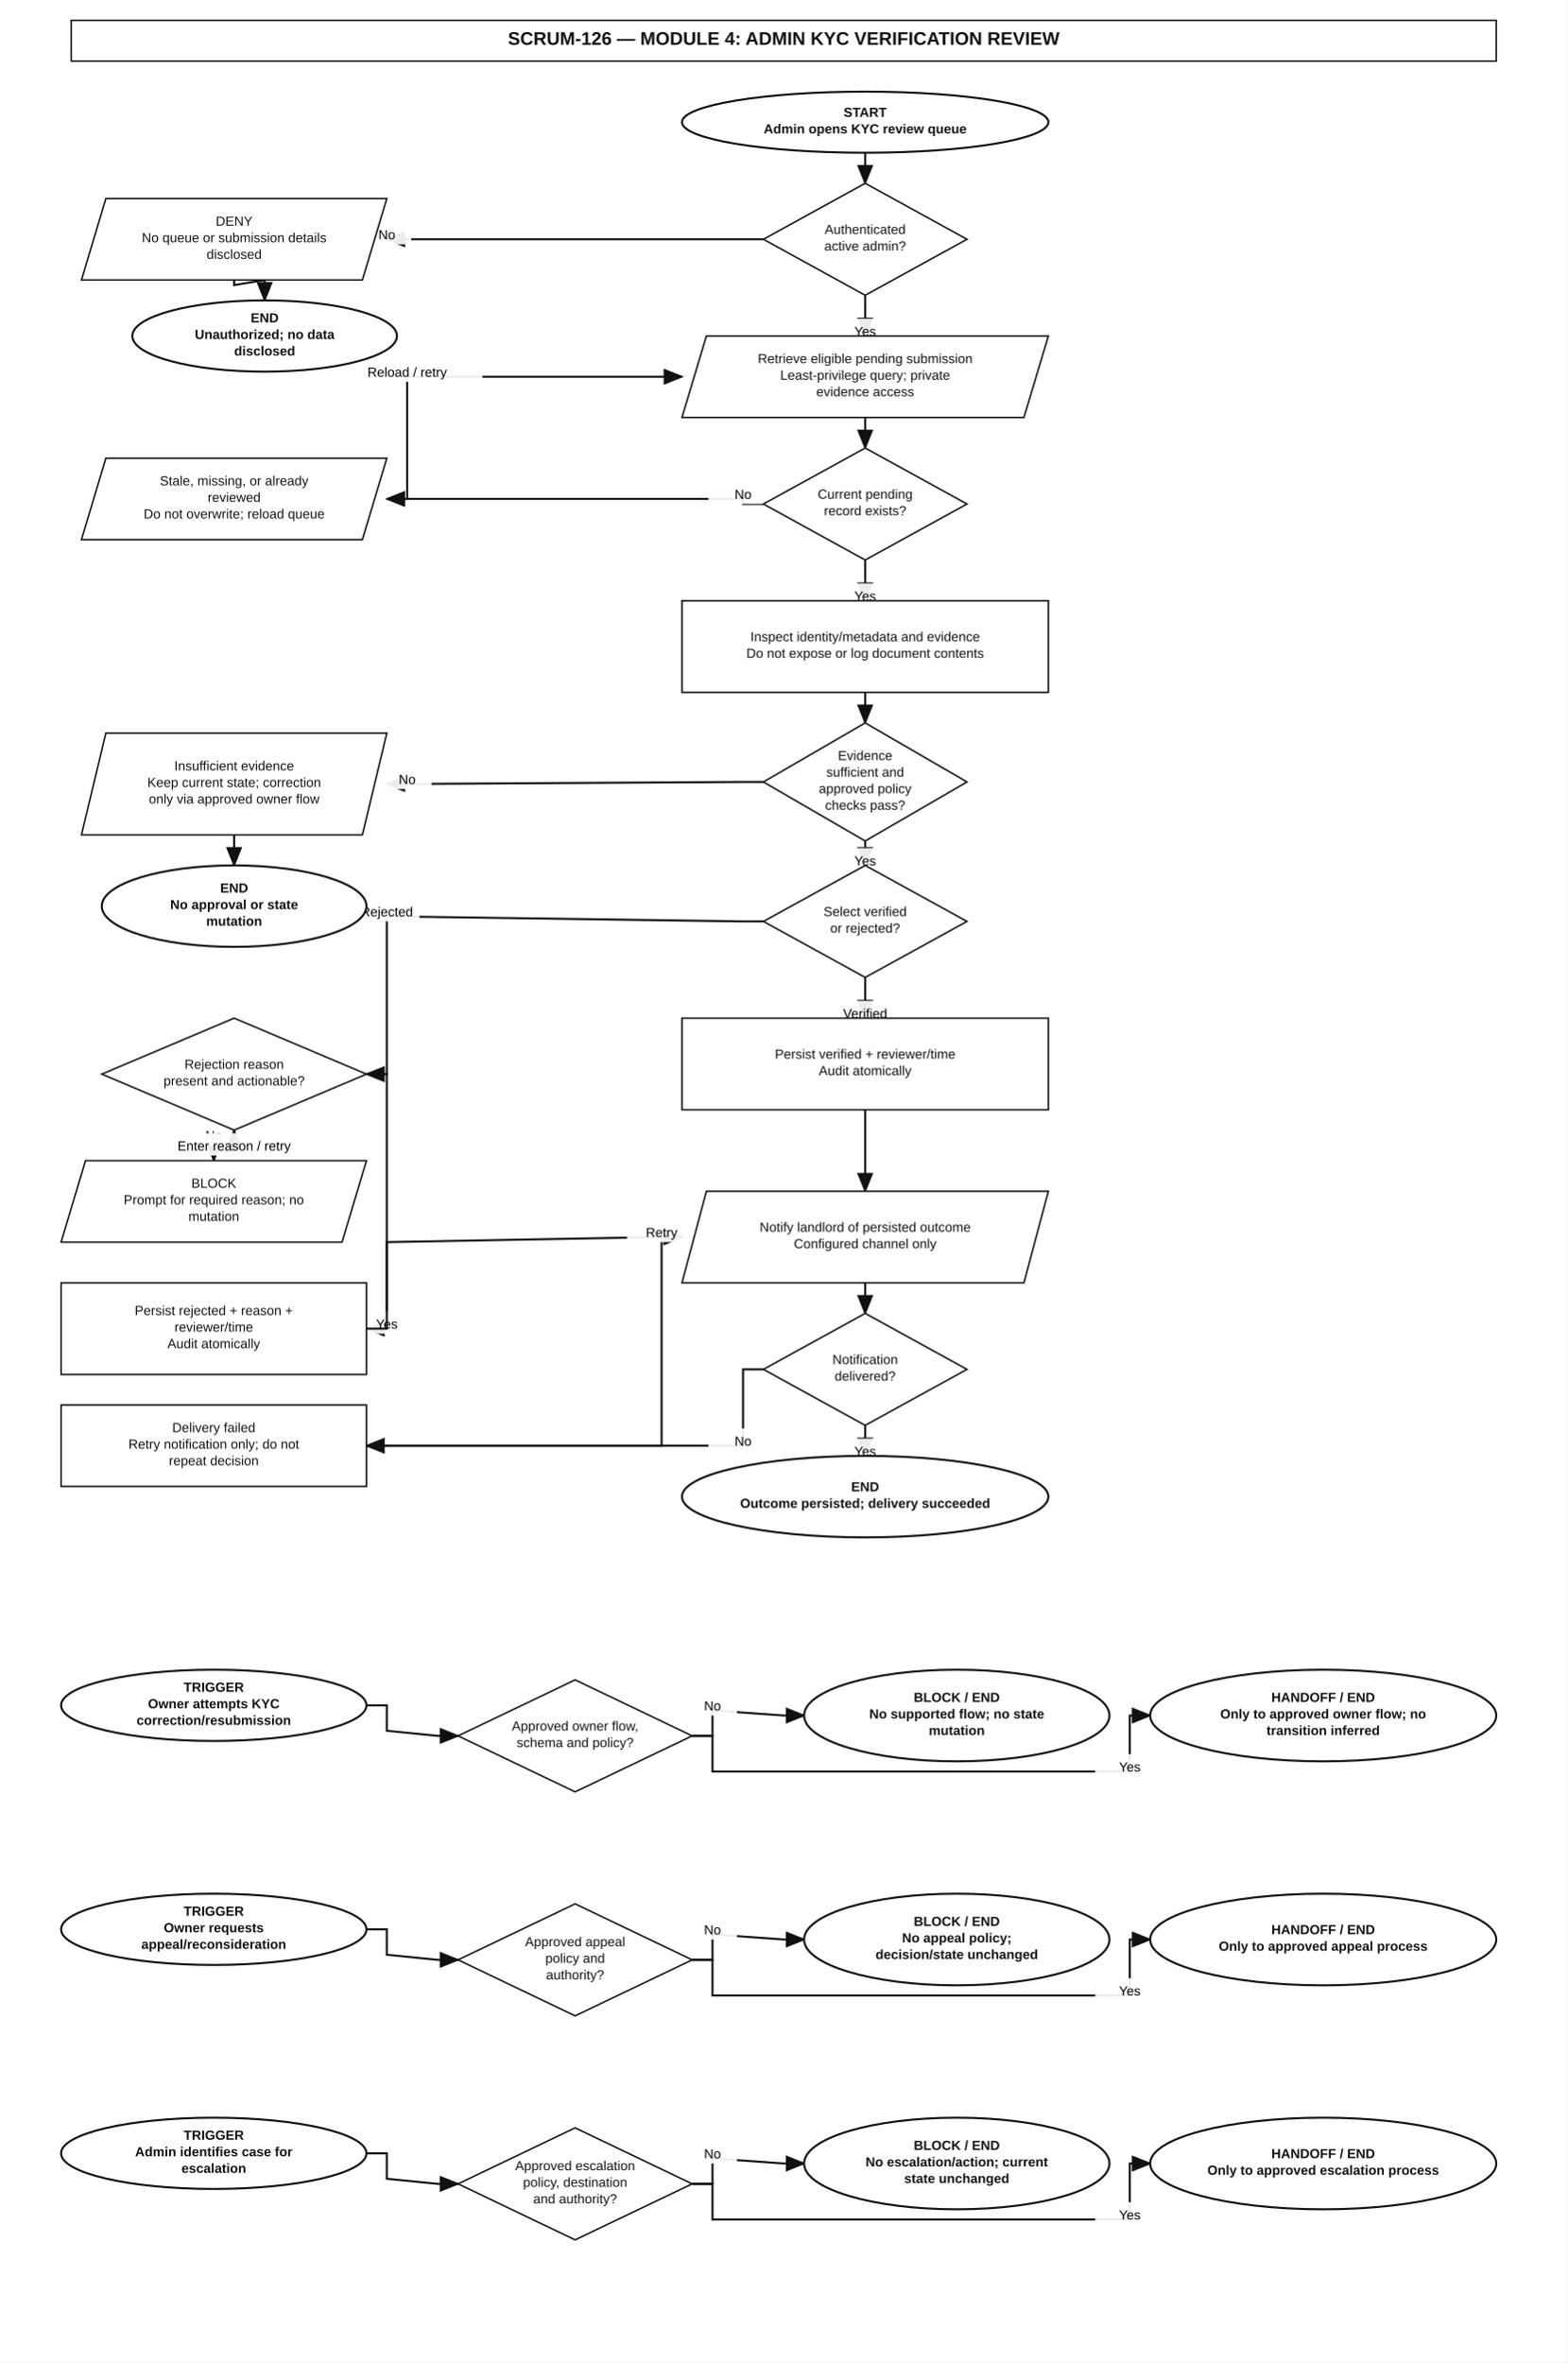
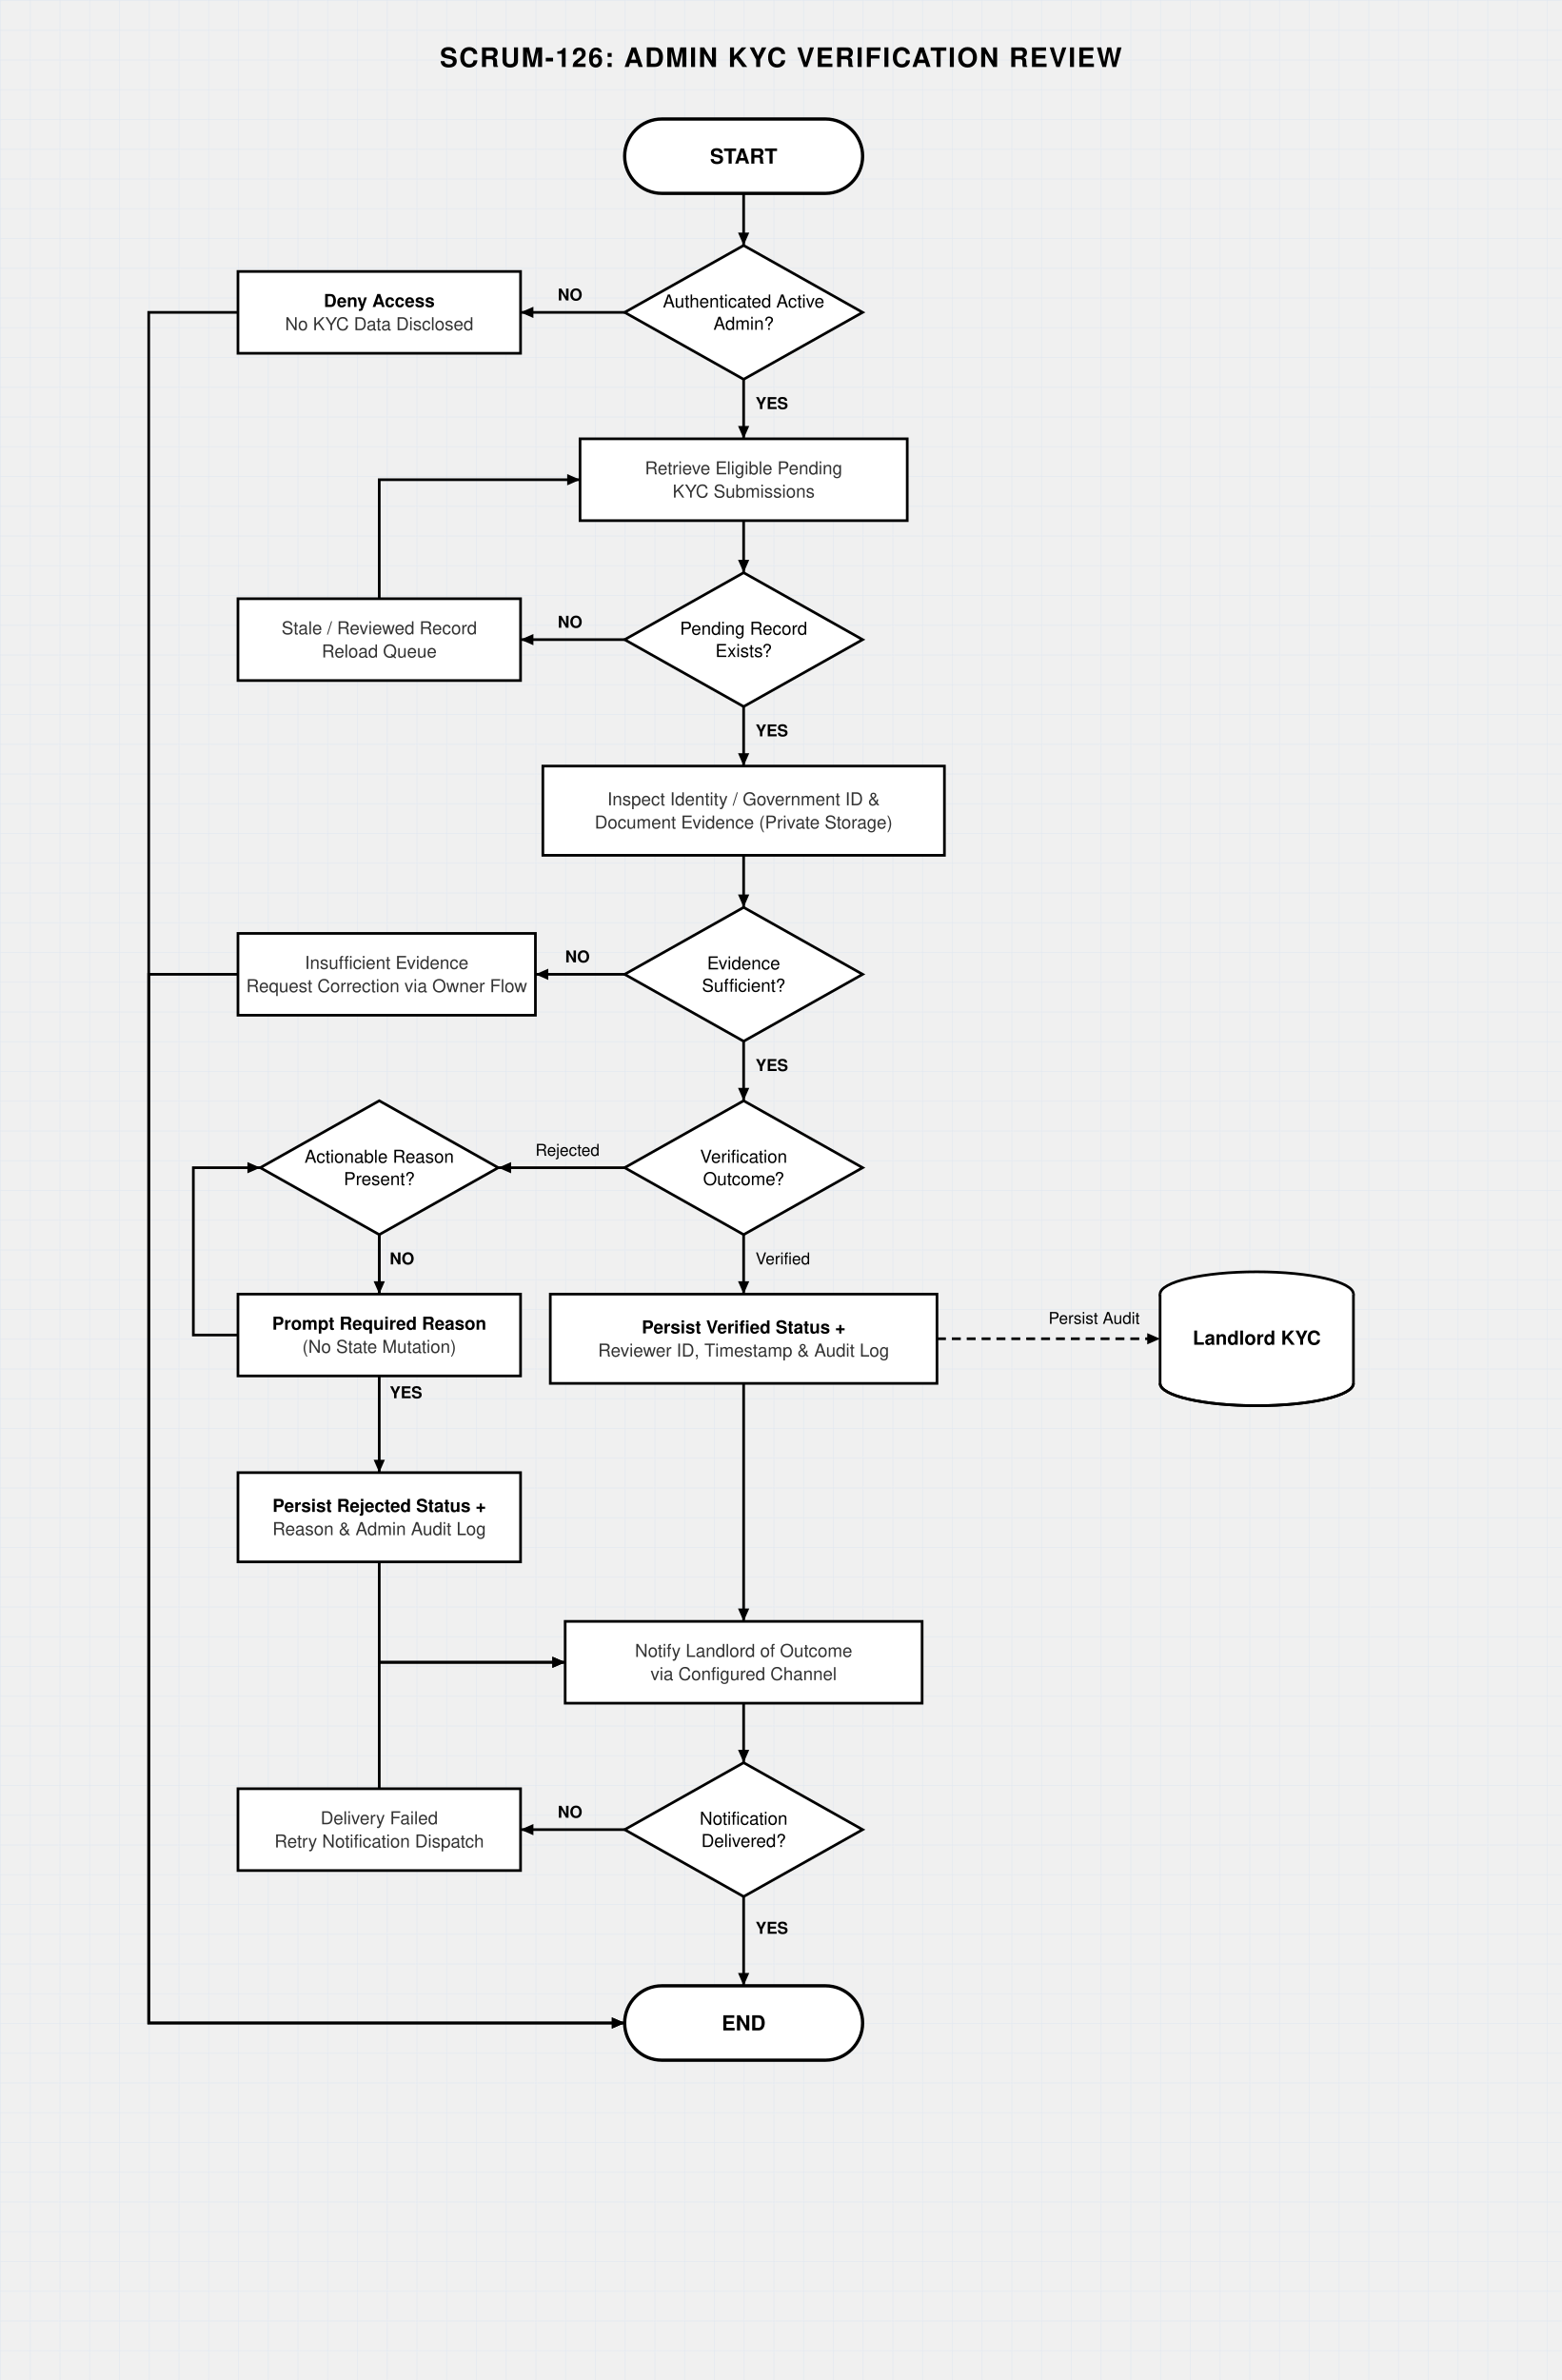
- <svg xmlns="http://www.w3.org/2000/svg" width="1540" height="2320" viewBox="0 0 1540 2320">
+ <svg xmlns="http://www.w3.org/2000/svg" viewBox="0 0 1050 1600" width="1050" height="1600" style="background:#ffffff; font-family:Helvetica, Arial, sans-serif;">
  <defs>
-     <marker id="arrow" markerWidth="10" markerHeight="8" refX="9" refY="4" orient="auto" markerUnits="strokeWidth">
-       <path d="M0,0 L10,4 L0,8 Z" fill="#111" />
+     <marker id="arrow" viewBox="0 0 10 10" refX="8" refY="5" markerWidth="6" markerHeight="6" orient="auto-start-reverse">
+       <path d="M 0 1.5 L 8 5 L 0 8.5 z" fill="#000000" />
    </marker>
+     <marker id="arrow-start" viewBox="0 0 10 10" refX="2" refY="5" markerWidth="6" markerHeight="6" orient="auto">
+       <path d="M 8 1.5 L 0 5 L 8 8.5 z" fill="#000000" />
+     </marker>
+     <pattern id="grid" width="20" height="20" patternUnits="userSpaceOnUse">
+       <path d="M 20 0 L 0 0 0 20" fill="none" stroke="#E2E8F0" stroke-width="0.8" />
+     </pattern>
  </defs>
-   <rect width="100%" height="100%" fill="white" />
-   <text x="770.0" y="48" text-anchor="middle" font-family="Arial,sans-serif" font-weight="bold" font-size="20">SCRUM-126 — MODULE 4: ADMIN KYC VERIFICATION REVIEW</text>
-   <polyline points="850,150 850,180" fill="none" stroke="#111" stroke-width="2" marker-end="url(#arrow)" />
-   <polyline points="750,235 380,235" fill="none" stroke="#111" stroke-width="2" marker-end="url(#arrow)" />
-   <rect x="346" y="218" width="58" height="22" fill="white" opacity="0.92" />
-   <text x="380" y="235" font-family="Arial,sans-serif" font-size="13" text-anchor="middle">No</text>
-   <polyline points="850,290 850,330" fill="none" stroke="#111" stroke-width="2" marker-end="url(#arrow)" />
-   <rect x="816" y="313" width="58" height="22" fill="white" opacity="0.92" />
-   <text x="850" y="330" font-family="Arial,sans-serif" font-size="13" text-anchor="middle">Yes</text>
-   <polyline points="230,275 230,280 260,275 260,295" fill="none" stroke="#111" stroke-width="2" marker-end="url(#arrow)" />
-   <polyline points="850,410 850,440" fill="none" stroke="#111" stroke-width="2" marker-end="url(#arrow)" />
-   <polyline points="750,495 730,495 730,490 380,490" fill="none" stroke="#111" stroke-width="2" marker-end="url(#arrow)" />
-   <rect x="696" y="473" width="58" height="22" fill="white" opacity="0.92" />
-   <text x="730" y="490" font-family="Arial,sans-serif" font-size="13" text-anchor="middle">No</text>
-   <polyline points="850,550 850,590" fill="none" stroke="#111" stroke-width="2" marker-end="url(#arrow)" />
-   <rect x="816" y="573" width="58" height="22" fill="white" opacity="0.92" />
-   <text x="850" y="590" font-family="Arial,sans-serif" font-size="13" text-anchor="middle">Yes</text>
-   <polyline points="380,490 400,490 400,370 670,370" fill="none" stroke="#111" stroke-width="2" marker-end="url(#arrow)" />
-   <rect x="366" y="353" width="108" height="22" fill="white" opacity="0.92" />
-   <text x="400" y="370" font-family="Arial,sans-serif" font-size="13" text-anchor="middle">Reload / retry</text>
-   <polyline points="850,680 850,710" fill="none" stroke="#111" stroke-width="2" marker-end="url(#arrow)" />
-   <polyline points="750,768 730,768 400,770 380,770" fill="none" stroke="#111" stroke-width="2" marker-end="url(#arrow)" />
-   <rect x="366" y="753" width="58" height="22" fill="white" opacity="0.92" />
-   <text x="400" y="770" font-family="Arial,sans-serif" font-size="13" text-anchor="middle">No</text>
-   <polyline points="850,826 850,850" fill="none" stroke="#111" stroke-width="2" marker-end="url(#arrow)" />
-   <rect x="816" y="833" width="58" height="22" fill="white" opacity="0.92" />
-   <text x="850" y="850" font-family="Arial,sans-serif" font-size="13" text-anchor="middle">Yes</text>
-   <polyline points="230,820 230,850" fill="none" stroke="#111" stroke-width="2" marker-end="url(#arrow)" />
-   <polyline points="850,960 850,1000" fill="none" stroke="#111" stroke-width="2" marker-end="url(#arrow)" />
-   <rect x="816" y="983" width="66" height="22" fill="white" opacity="0.92" />
-   <text x="850" y="1000" font-family="Arial,sans-serif" font-size="13" text-anchor="middle">Verified</text>
-   <polyline points="750,905 730,905 380,900 380,1055 360,1055" fill="none" stroke="#111" stroke-width="2" marker-end="url(#arrow)" />
-   <rect x="346" y="883" width="66" height="22" fill="white" opacity="0.92" />
-   <text x="380" y="900" font-family="Arial,sans-serif" font-size="13" text-anchor="middle">Rejected</text>
-   <polyline points="230,1110 230,1120 210,1120 210,1140" fill="none" stroke="#111" stroke-width="2" marker-end="url(#arrow)" />
-   <rect x="176" y="1103" width="58" height="22" fill="white" opacity="0.92" />
-   <text x="210" y="1120" font-family="Arial,sans-serif" font-size="13" text-anchor="middle">No</text>
-   <polyline points="210,1140 210,1130 230,1130 230,1110" fill="none" stroke="#111" stroke-width="2" marker-end="url(#arrow)" />
-   <rect x="196" y="1113" width="150" height="22" fill="white" opacity="0.92" />
-   <text x="230" y="1130" font-family="Arial,sans-serif" font-size="13" text-anchor="middle">Enter reason / retry</text>
-   <polyline points="360,1055 380,1055 380,1305 360,1305" fill="none" stroke="#111" stroke-width="2" marker-end="url(#arrow)" />
-   <rect x="346" y="1288" width="58" height="22" fill="white" opacity="0.92" />
-   <text x="380" y="1305" font-family="Arial,sans-serif" font-size="13" text-anchor="middle">Yes</text>
-   <polyline points="850,1090 850,1170" fill="none" stroke="#111" stroke-width="2" marker-end="url(#arrow)" />
-   <polyline points="360,1305 380,1305 380,1220 650,1215 670,1215" fill="none" stroke="#111" stroke-width="2" marker-end="url(#arrow)" />
-   <polyline points="850,1260 850,1290" fill="none" stroke="#111" stroke-width="2" marker-end="url(#arrow)" />
-   <polyline points="850,1400 850,1430" fill="none" stroke="#111" stroke-width="2" marker-end="url(#arrow)" />
-   <rect x="816" y="1413" width="58" height="22" fill="white" opacity="0.92" />
-   <text x="850" y="1430" font-family="Arial,sans-serif" font-size="13" text-anchor="middle">Yes</text>
-   <polyline points="750,1345 730,1345 730,1420 360,1420" fill="none" stroke="#111" stroke-width="2" marker-end="url(#arrow)" />
-   <rect x="696" y="1403" width="58" height="22" fill="white" opacity="0.92" />
-   <text x="730" y="1420" font-family="Arial,sans-serif" font-size="13" text-anchor="middle">No</text>
-   <polyline points="360,1420 650,1420 650,1215 670,1215" fill="none" stroke="#111" stroke-width="2" marker-end="url(#arrow)" />
-   <rect x="616" y="1198" width="58" height="22" fill="white" opacity="0.92" />
-   <text x="650" y="1215" font-family="Arial,sans-serif" font-size="13" text-anchor="middle">Retry</text>
-   <polyline points="360,1675 380,1675 380,1700 430,1705 450,1705" fill="none" stroke="#111" stroke-width="2" marker-end="url(#arrow)" />
-   <polyline points="680,1705 700,1705 700,1680 770,1685 790,1685" fill="none" stroke="#111" stroke-width="2" marker-end="url(#arrow)" />
-   <rect x="666" y="1663" width="58" height="22" fill="white" opacity="0.92" />
-   <text x="700" y="1680" font-family="Arial,sans-serif" font-size="13" text-anchor="middle">No</text>
-   <polyline points="680,1705 700,1705 700,1740 1110,1740 1110,1685 1130,1685" fill="none" stroke="#111" stroke-width="2" marker-end="url(#arrow)" />
-   <rect x="1076" y="1723" width="58" height="22" fill="white" opacity="0.92" />
-   <text x="1110" y="1740" font-family="Arial,sans-serif" font-size="13" text-anchor="middle">Yes</text>
-   <polyline points="360,1895 380,1895 380,1920 430,1925 450,1925" fill="none" stroke="#111" stroke-width="2" marker-end="url(#arrow)" />
-   <polyline points="680,1925 700,1925 700,1900 770,1905 790,1905" fill="none" stroke="#111" stroke-width="2" marker-end="url(#arrow)" />
-   <rect x="666" y="1883" width="58" height="22" fill="white" opacity="0.92" />
-   <text x="700" y="1900" font-family="Arial,sans-serif" font-size="13" text-anchor="middle">No</text>
-   <polyline points="680,1925 700,1925 700,1960 1110,1960 1110,1905 1130,1905" fill="none" stroke="#111" stroke-width="2" marker-end="url(#arrow)" />
-   <rect x="1076" y="1943" width="58" height="22" fill="white" opacity="0.92" />
-   <text x="1110" y="1960" font-family="Arial,sans-serif" font-size="13" text-anchor="middle">Yes</text>
-   <polyline points="360,2115 380,2115 380,2140 430,2145 450,2145" fill="none" stroke="#111" stroke-width="2" marker-end="url(#arrow)" />
-   <polyline points="680,2145 700,2145 700,2120 770,2125 790,2125" fill="none" stroke="#111" stroke-width="2" marker-end="url(#arrow)" />
-   <rect x="666" y="2103" width="58" height="22" fill="white" opacity="0.92" />
-   <text x="700" y="2120" font-family="Arial,sans-serif" font-size="13" text-anchor="middle">No</text>
-   <polyline points="680,2145 700,2145 700,2180 1110,2180 1110,2125 1130,2125" fill="none" stroke="#111" stroke-width="2" marker-end="url(#arrow)" />
-   <rect x="1076" y="2163" width="58" height="22" fill="white" opacity="0.92" />
-   <text x="1110" y="2180" font-family="Arial,sans-serif" font-size="13" text-anchor="middle">Yes</text>
-   <rect x="70.0" y="20.0" width="1400.0" height="40.0" rx="0" fill="white" stroke="#111" stroke-width="1.5" />
-   <text x="770" y="44.05" text-anchor="middle" font-family="Arial,sans-serif" font-size="18" font-weight="bold" fill="#111">SCRUM-126 — MODULE 4: ADMIN KYC VERIFICATION REVIEW</text>
-   <ellipse cx="850.0" cy="120.0" rx="180.0" ry="30.0" fill="white" stroke="#111" stroke-width="2.0" />
-   <text x="850" y="114.8" text-anchor="middle" font-family="Arial,sans-serif" font-size="13" font-weight="bold" fill="#111">START</text>
-   <text x="850" y="131.05" text-anchor="middle" font-family="Arial,sans-serif" font-size="13" font-weight="bold" fill="#111">Admin opens KYC review queue</text>
-   <polygon points="850.0,180.0 950.0,235.0 850.0,290.0 750.0,235.0" fill="white" stroke="#111" stroke-width="1.5" />
-   <text x="850" y="229.8" text-anchor="middle" font-family="Arial,sans-serif" font-size="13" font-weight="normal" fill="#111">Authenticated</text>
-   <text x="850" y="246.05" text-anchor="middle" font-family="Arial,sans-serif" font-size="13" font-weight="normal" fill="#111">active admin?</text>
-   <polygon points="104.0,195.0 380.0,195.0 356.0,275.0 80.0,275.0" fill="white" stroke="#111" stroke-width="1.5" />
-   <text x="230" y="221.675" text-anchor="middle" font-family="Arial,sans-serif" font-size="13" font-weight="normal" fill="#111">DENY</text>
-   <text x="230" y="237.925" text-anchor="middle" font-family="Arial,sans-serif" font-size="13" font-weight="normal" fill="#111">No queue or submission details</text>
-   <text x="230" y="254.175" text-anchor="middle" font-family="Arial,sans-serif" font-size="13" font-weight="normal" fill="#111">disclosed</text>
-   <ellipse cx="260.0" cy="330.0" rx="130.0" ry="35.0" fill="white" stroke="#111" stroke-width="2.0" />
-   <text x="260" y="316.675" text-anchor="middle" font-family="Arial,sans-serif" font-size="13" font-weight="bold" fill="#111">END</text>
-   <text x="260" y="332.925" text-anchor="middle" font-family="Arial,sans-serif" font-size="13" font-weight="bold" fill="#111">Unauthorized; no data</text>
-   <text x="260" y="349.175" text-anchor="middle" font-family="Arial,sans-serif" font-size="13" font-weight="bold" fill="#111">disclosed</text>
-   <polygon points="694.0,330.0 1030.0,330.0 1006.0,410.0 670.0,410.0" fill="white" stroke="#111" stroke-width="1.5" />
-   <text x="850" y="356.675" text-anchor="middle" font-family="Arial,sans-serif" font-size="13" font-weight="normal" fill="#111">Retrieve eligible pending submission</text>
-   <text x="850" y="372.925" text-anchor="middle" font-family="Arial,sans-serif" font-size="13" font-weight="normal" fill="#111">Least-privilege query; private</text>
-   <text x="850" y="389.175" text-anchor="middle" font-family="Arial,sans-serif" font-size="13" font-weight="normal" fill="#111">evidence access</text>
-   <polygon points="850.0,440.0 950.0,495.0 850.0,550.0 750.0,495.0" fill="white" stroke="#111" stroke-width="1.5" />
-   <text x="850" y="489.8" text-anchor="middle" font-family="Arial,sans-serif" font-size="13" font-weight="normal" fill="#111">Current pending</text>
-   <text x="850" y="506.05" text-anchor="middle" font-family="Arial,sans-serif" font-size="13" font-weight="normal" fill="#111">record exists?</text>
-   <polygon points="104.0,450.0 380.0,450.0 356.0,530.0 80.0,530.0" fill="white" stroke="#111" stroke-width="1.5" />
-   <text x="230" y="476.675" text-anchor="middle" font-family="Arial,sans-serif" font-size="13" font-weight="normal" fill="#111">Stale, missing, or already</text>
-   <text x="230" y="492.925" text-anchor="middle" font-family="Arial,sans-serif" font-size="13" font-weight="normal" fill="#111">reviewed</text>
-   <text x="230" y="509.175" text-anchor="middle" font-family="Arial,sans-serif" font-size="13" font-weight="normal" fill="#111">Do not overwrite; reload queue</text>
-   <rect x="670.0" y="590.0" width="360.0" height="90.0" rx="0" fill="white" stroke="#111" stroke-width="1.5" />
-   <text x="850" y="629.8" text-anchor="middle" font-family="Arial,sans-serif" font-size="13" font-weight="normal" fill="#111">Inspect identity/metadata and evidence</text>
-   <text x="850" y="646.05" text-anchor="middle" font-family="Arial,sans-serif" font-size="13" font-weight="normal" fill="#111">Do not expose or log document contents</text>
-   <polygon points="850.0,710.0 950.0,768.0 850.0,826.0 750.0,768.0" fill="white" stroke="#111" stroke-width="1.5" />
-   <text x="850" y="746.55" text-anchor="middle" font-family="Arial,sans-serif" font-size="13" font-weight="normal" fill="#111">Evidence</text>
-   <text x="850" y="762.8" text-anchor="middle" font-family="Arial,sans-serif" font-size="13" font-weight="normal" fill="#111">sufficient and</text>
-   <text x="850" y="779.05" text-anchor="middle" font-family="Arial,sans-serif" font-size="13" font-weight="normal" fill="#111">approved policy</text>
-   <text x="850" y="795.3" text-anchor="middle" font-family="Arial,sans-serif" font-size="13" font-weight="normal" fill="#111">checks pass?</text>
-   <polygon points="104.0,720.0 380.0,720.0 356.0,820.0 80.0,820.0" fill="white" stroke="#111" stroke-width="1.5" />
-   <text x="230" y="756.675" text-anchor="middle" font-family="Arial,sans-serif" font-size="13" font-weight="normal" fill="#111">Insufficient evidence</text>
-   <text x="230" y="772.925" text-anchor="middle" font-family="Arial,sans-serif" font-size="13" font-weight="normal" fill="#111">Keep current state; correction</text>
-   <text x="230" y="789.175" text-anchor="middle" font-family="Arial,sans-serif" font-size="13" font-weight="normal" fill="#111">only via approved owner flow</text>
-   <ellipse cx="230.0" cy="890.0" rx="130.0" ry="40.0" fill="white" stroke="#111" stroke-width="2.0" />
-   <text x="230" y="876.675" text-anchor="middle" font-family="Arial,sans-serif" font-size="13" font-weight="bold" fill="#111">END</text>
-   <text x="230" y="892.925" text-anchor="middle" font-family="Arial,sans-serif" font-size="13" font-weight="bold" fill="#111">No approval or state</text>
-   <text x="230" y="909.175" text-anchor="middle" font-family="Arial,sans-serif" font-size="13" font-weight="bold" fill="#111">mutation</text>
-   <polygon points="850.0,850.0 950.0,905.0 850.0,960.0 750.0,905.0" fill="white" stroke="#111" stroke-width="1.5" />
-   <text x="850" y="899.8" text-anchor="middle" font-family="Arial,sans-serif" font-size="13" font-weight="normal" fill="#111">Select verified</text>
-   <text x="850" y="916.05" text-anchor="middle" font-family="Arial,sans-serif" font-size="13" font-weight="normal" fill="#111">or rejected?</text>
-   <rect x="670.0" y="1000.0" width="360.0" height="90.0" rx="0" fill="white" stroke="#111" stroke-width="1.5" />
-   <text x="850" y="1039.8" text-anchor="middle" font-family="Arial,sans-serif" font-size="13" font-weight="normal" fill="#111">Persist verified + reviewer/time</text>
-   <text x="850" y="1056.05" text-anchor="middle" font-family="Arial,sans-serif" font-size="13" font-weight="normal" fill="#111">Audit atomically</text>
-   <polygon points="230.0,1000.0 360.0,1055.0 230.0,1110.0 100.0,1055.0" fill="white" stroke="#111" stroke-width="1.5" />
-   <text x="230" y="1049.8" text-anchor="middle" font-family="Arial,sans-serif" font-size="13" font-weight="normal" fill="#111">Rejection reason</text>
-   <text x="230" y="1066.05" text-anchor="middle" font-family="Arial,sans-serif" font-size="13" font-weight="normal" fill="#111">present and actionable?</text>
-   <polygon points="84.0,1140.0 360.0,1140.0 336.0,1220.0 60.0,1220.0" fill="white" stroke="#111" stroke-width="1.5" />
-   <text x="210" y="1166.67" text-anchor="middle" font-family="Arial,sans-serif" font-size="13" font-weight="normal" fill="#111">BLOCK</text>
-   <text x="210" y="1182.92" text-anchor="middle" font-family="Arial,sans-serif" font-size="13" font-weight="normal" fill="#111">Prompt for required reason; no</text>
-   <text x="210" y="1199.17" text-anchor="middle" font-family="Arial,sans-serif" font-size="13" font-weight="normal" fill="#111">mutation</text>
-   <rect x="60.0" y="1260.0" width="300.0" height="90.0" rx="0" fill="white" stroke="#111" stroke-width="1.5" />
-   <text x="210" y="1291.67" text-anchor="middle" font-family="Arial,sans-serif" font-size="13" font-weight="normal" fill="#111">Persist rejected + reason +</text>
-   <text x="210" y="1307.92" text-anchor="middle" font-family="Arial,sans-serif" font-size="13" font-weight="normal" fill="#111">reviewer/time</text>
-   <text x="210" y="1324.17" text-anchor="middle" font-family="Arial,sans-serif" font-size="13" font-weight="normal" fill="#111">Audit atomically</text>
-   <polygon points="694.0,1170.0 1030.0,1170.0 1006.0,1260.0 670.0,1260.0" fill="white" stroke="#111" stroke-width="1.5" />
-   <text x="850" y="1209.8" text-anchor="middle" font-family="Arial,sans-serif" font-size="13" font-weight="normal" fill="#111">Notify landlord of persisted outcome</text>
-   <text x="850" y="1226.05" text-anchor="middle" font-family="Arial,sans-serif" font-size="13" font-weight="normal" fill="#111">Configured channel only</text>
-   <polygon points="850.0,1290.0 950.0,1345.0 850.0,1400.0 750.0,1345.0" fill="white" stroke="#111" stroke-width="1.5" />
-   <text x="850" y="1339.8" text-anchor="middle" font-family="Arial,sans-serif" font-size="13" font-weight="normal" fill="#111">Notification</text>
-   <text x="850" y="1356.05" text-anchor="middle" font-family="Arial,sans-serif" font-size="13" font-weight="normal" fill="#111">delivered?</text>
-   <rect x="60.0" y="1380.0" width="300.0" height="80.0" rx="0" fill="white" stroke="#111" stroke-width="1.5" />
-   <text x="210" y="1406.67" text-anchor="middle" font-family="Arial,sans-serif" font-size="13" font-weight="normal" fill="#111">Delivery failed</text>
-   <text x="210" y="1422.92" text-anchor="middle" font-family="Arial,sans-serif" font-size="13" font-weight="normal" fill="#111">Retry notification only; do not</text>
-   <text x="210" y="1439.17" text-anchor="middle" font-family="Arial,sans-serif" font-size="13" font-weight="normal" fill="#111">repeat decision</text>
-   <ellipse cx="850.0" cy="1470.0" rx="180.0" ry="40.0" fill="white" stroke="#111" stroke-width="2.0" />
-   <text x="850" y="1464.8" text-anchor="middle" font-family="Arial,sans-serif" font-size="13" font-weight="bold" fill="#111">END</text>
-   <text x="850" y="1481.05" text-anchor="middle" font-family="Arial,sans-serif" font-size="13" font-weight="bold" fill="#111">Outcome persisted; delivery succeeded</text>
-   <ellipse cx="210.0" cy="1675.0" rx="150.0" ry="35.0" fill="white" stroke="#111" stroke-width="2.0" />
-   <text x="210" y="1661.67" text-anchor="middle" font-family="Arial,sans-serif" font-size="13" font-weight="bold" fill="#111">TRIGGER</text>
-   <text x="210" y="1677.92" text-anchor="middle" font-family="Arial,sans-serif" font-size="13" font-weight="bold" fill="#111">Owner attempts KYC</text>
-   <text x="210" y="1694.17" text-anchor="middle" font-family="Arial,sans-serif" font-size="13" font-weight="bold" fill="#111">correction/resubmission</text>
-   <polygon points="565.0,1650.0 680.0,1705.0 565.0,1760.0 450.0,1705.0" fill="white" stroke="#111" stroke-width="1.5" />
-   <text x="565" y="1699.8" text-anchor="middle" font-family="Arial,sans-serif" font-size="13" font-weight="normal" fill="#111">Approved owner flow,</text>
-   <text x="565" y="1716.05" text-anchor="middle" font-family="Arial,sans-serif" font-size="13" font-weight="normal" fill="#111">schema and policy?</text>
-   <ellipse cx="940.0" cy="1685.0" rx="150.0" ry="45.0" fill="white" stroke="#111" stroke-width="2.0" />
-   <text x="940" y="1671.67" text-anchor="middle" font-family="Arial,sans-serif" font-size="13" font-weight="bold" fill="#111">BLOCK / END</text>
-   <text x="940" y="1687.92" text-anchor="middle" font-family="Arial,sans-serif" font-size="13" font-weight="bold" fill="#111">No supported flow; no state</text>
-   <text x="940" y="1704.17" text-anchor="middle" font-family="Arial,sans-serif" font-size="13" font-weight="bold" fill="#111">mutation</text>
-   <ellipse cx="1300.0" cy="1685.0" rx="170.0" ry="45.0" fill="white" stroke="#111" stroke-width="2.0" />
-   <text x="1300" y="1671.67" text-anchor="middle" font-family="Arial,sans-serif" font-size="13" font-weight="bold" fill="#111">HANDOFF / END</text>
-   <text x="1300" y="1687.92" text-anchor="middle" font-family="Arial,sans-serif" font-size="13" font-weight="bold" fill="#111">Only to approved owner flow; no</text>
-   <text x="1300" y="1704.17" text-anchor="middle" font-family="Arial,sans-serif" font-size="13" font-weight="bold" fill="#111">transition inferred</text>
-   <ellipse cx="210.0" cy="1895.0" rx="150.0" ry="35.0" fill="white" stroke="#111" stroke-width="2.0" />
-   <text x="210" y="1881.67" text-anchor="middle" font-family="Arial,sans-serif" font-size="13" font-weight="bold" fill="#111">TRIGGER</text>
-   <text x="210" y="1897.92" text-anchor="middle" font-family="Arial,sans-serif" font-size="13" font-weight="bold" fill="#111">Owner requests</text>
-   <text x="210" y="1914.17" text-anchor="middle" font-family="Arial,sans-serif" font-size="13" font-weight="bold" fill="#111">appeal/reconsideration</text>
-   <polygon points="565.0,1870.0 680.0,1925.0 565.0,1980.0 450.0,1925.0" fill="white" stroke="#111" stroke-width="1.5" />
-   <text x="565" y="1911.67" text-anchor="middle" font-family="Arial,sans-serif" font-size="13" font-weight="normal" fill="#111">Approved appeal</text>
-   <text x="565" y="1927.92" text-anchor="middle" font-family="Arial,sans-serif" font-size="13" font-weight="normal" fill="#111">policy and</text>
-   <text x="565" y="1944.17" text-anchor="middle" font-family="Arial,sans-serif" font-size="13" font-weight="normal" fill="#111">authority?</text>
-   <ellipse cx="940.0" cy="1905.0" rx="150.0" ry="45.0" fill="white" stroke="#111" stroke-width="2.0" />
-   <text x="940" y="1891.67" text-anchor="middle" font-family="Arial,sans-serif" font-size="13" font-weight="bold" fill="#111">BLOCK / END</text>
-   <text x="940" y="1907.92" text-anchor="middle" font-family="Arial,sans-serif" font-size="13" font-weight="bold" fill="#111">No appeal policy;</text>
-   <text x="940" y="1924.17" text-anchor="middle" font-family="Arial,sans-serif" font-size="13" font-weight="bold" fill="#111">decision/state unchanged</text>
-   <ellipse cx="1300.0" cy="1905.0" rx="170.0" ry="45.0" fill="white" stroke="#111" stroke-width="2.0" />
-   <text x="1300" y="1899.8" text-anchor="middle" font-family="Arial,sans-serif" font-size="13" font-weight="bold" fill="#111">HANDOFF / END</text>
-   <text x="1300" y="1916.05" text-anchor="middle" font-family="Arial,sans-serif" font-size="13" font-weight="bold" fill="#111">Only to approved appeal process</text>
-   <ellipse cx="210.0" cy="2115.0" rx="150.0" ry="35.0" fill="white" stroke="#111" stroke-width="2.0" />
-   <text x="210" y="2101.68" text-anchor="middle" font-family="Arial,sans-serif" font-size="13" font-weight="bold" fill="#111">TRIGGER</text>
-   <text x="210" y="2117.93" text-anchor="middle" font-family="Arial,sans-serif" font-size="13" font-weight="bold" fill="#111">Admin identifies case for</text>
-   <text x="210" y="2134.18" text-anchor="middle" font-family="Arial,sans-serif" font-size="13" font-weight="bold" fill="#111">escalation</text>
-   <polygon points="565.0,2090.0 680.0,2145.0 565.0,2200.0 450.0,2145.0" fill="white" stroke="#111" stroke-width="1.5" />
-   <text x="565" y="2131.68" text-anchor="middle" font-family="Arial,sans-serif" font-size="13" font-weight="normal" fill="#111">Approved escalation</text>
-   <text x="565" y="2147.93" text-anchor="middle" font-family="Arial,sans-serif" font-size="13" font-weight="normal" fill="#111">policy, destination</text>
-   <text x="565" y="2164.18" text-anchor="middle" font-family="Arial,sans-serif" font-size="13" font-weight="normal" fill="#111">and authority?</text>
-   <ellipse cx="940.0" cy="2125.0" rx="150.0" ry="45.0" fill="white" stroke="#111" stroke-width="2.0" />
-   <text x="940" y="2111.68" text-anchor="middle" font-family="Arial,sans-serif" font-size="13" font-weight="bold" fill="#111">BLOCK / END</text>
-   <text x="940" y="2127.93" text-anchor="middle" font-family="Arial,sans-serif" font-size="13" font-weight="bold" fill="#111">No escalation/action; current</text>
-   <text x="940" y="2144.18" text-anchor="middle" font-family="Arial,sans-serif" font-size="13" font-weight="bold" fill="#111">state unchanged</text>
-   <ellipse cx="1300.0" cy="2125.0" rx="170.0" ry="45.0" fill="white" stroke="#111" stroke-width="2.0" />
-   <text x="1300" y="2119.8" text-anchor="middle" font-family="Arial,sans-serif" font-size="13" font-weight="bold" fill="#111">HANDOFF / END</text>
-   <text x="1300" y="2136.05" text-anchor="middle" font-family="Arial,sans-serif" font-size="13" font-weight="bold" fill="#111">Only to approved escalation process</text>
+   <rect width="100%" height="100%" fill="url(#grid)" />
+   <text x="525.0" y="45" text-anchor="middle" font-size="18" font-weight="bold" fill="#000000" letter-spacing="1">SCRUM-126: ADMIN KYC VERIFICATION REVIEW</text>
+   <line x1="500.0" y1="130" x2="500.0" y2="165" stroke="#000000" stroke-width="1.8" marker-end="url(#arrow)" />
+   <path d="M 420 210 L 350 210" fill="none" stroke="#000000" stroke-width="1.8" marker-end="url(#arrow)" />
+   <text x="375" y="202" font-size="11" font-weight="bold" fill="#000000">NO</text>
+   <path d="M 160 210 L 100 210 L 100 1360 L 420 1360" fill="none" stroke="#000000" stroke-width="1.8" marker-end="url(#arrow)" />
+   <line x1="500.0" y1="255" x2="500.0" y2="295" stroke="#000000" stroke-width="1.8" marker-end="url(#arrow)" />
+   <text x="508" y="275" font-size="11" font-weight="bold" fill="#000000">YES</text>
+   <line x1="500.0" y1="350" x2="500.0" y2="385" stroke="#000000" stroke-width="1.8" marker-end="url(#arrow)" />
+   <path d="M 420 430 L 350 430" fill="none" stroke="#000000" stroke-width="1.8" marker-end="url(#arrow)" />
+   <text x="375" y="422" font-size="11" font-weight="bold" fill="#000000">NO</text>
+   <path d="M 255 402.5 L 255 322.5 L 390 322.5" fill="none" stroke="#000000" stroke-width="1.8" marker-end="url(#arrow)" />
+   <line x1="500.0" y1="475" x2="500.0" y2="515" stroke="#000000" stroke-width="1.8" marker-end="url(#arrow)" />
+   <text x="508" y="495" font-size="11" font-weight="bold" fill="#000000">YES</text>
+   <line x1="500.0" y1="575" x2="500.0" y2="610" stroke="#000000" stroke-width="1.8" marker-end="url(#arrow)" />
+   <path d="M 420 655 L 360 655" fill="none" stroke="#000000" stroke-width="1.8" marker-end="url(#arrow)" />
+   <text x="380" y="647" font-size="11" font-weight="bold" fill="#000000">NO</text>
+   <path d="M 160 655 L 100 655 L 100 1360 L 420 1360" fill="none" stroke="#000000" stroke-width="1.8" marker-end="url(#arrow)" />
+   <line x1="500.0" y1="700" x2="500.0" y2="740" stroke="#000000" stroke-width="1.8" marker-end="url(#arrow)" />
+   <text x="508" y="720" font-size="11" font-weight="bold" fill="#000000">YES</text>
+   <line x1="500.0" y1="830" x2="500.0" y2="870" stroke="#000000" stroke-width="1.8" marker-end="url(#arrow)" />
+   <text x="508" y="850" font-size="11" font-weight="normal" fill="#000000">Verified</text>
+   <path d="M 420 785 L 335 785" fill="none" stroke="#000000" stroke-width="1.8" marker-end="url(#arrow)" />
+   <text x="360" y="777" font-size="11" font-weight="normal" fill="#000000">Rejected</text>
+   <path d="M 255 830 L 255 870" fill="none" stroke="#000000" stroke-width="1.8" marker-end="url(#arrow)" />
+   <text x="262" y="850" font-size="11" font-weight="bold" fill="#000000">NO</text>
+   <path d="M 160 897.5 L 130 897.5 L 130 785 L 175 785" fill="none" stroke="#000000" stroke-width="1.8" marker-end="url(#arrow)" />
+   <path d="M 255 830 L 255 990" fill="none" stroke="#000000" stroke-width="1.8" marker-end="url(#arrow)" />
+   <text x="262" y="940" font-size="11" font-weight="bold" fill="#000000">YES</text>
+   <path d="M 630 900 L 780 900" fill="none" stroke="#000000" stroke-width="1.8" stroke-dasharray="6,4" marker-end="url(#arrow)" />
+   <text x="705" y="890" font-size="11" font-weight="normal" fill="#000000">Persist Audit</text>
+   <line x1="500.0" y1="930" x2="500.0" y2="1090" stroke="#000000" stroke-width="1.8" marker-end="url(#arrow)" />
+   <path d="M 255 1050 L 255 1117.5 L 380 1117.5" fill="none" stroke="#000000" stroke-width="1.8" marker-end="url(#arrow)" />
+   <line x1="500.0" y1="1145" x2="500.0" y2="1185" stroke="#000000" stroke-width="1.8" marker-end="url(#arrow)" />
+   <path d="M 420 1230 L 350 1230" fill="none" stroke="#000000" stroke-width="1.8" marker-end="url(#arrow)" />
+   <text x="375" y="1222" font-size="11" font-weight="bold" fill="#000000">NO</text>
+   <path d="M 255 1202.5 L 255 1117.5 L 380 1117.5" fill="none" stroke="#000000" stroke-width="1.8" marker-end="url(#arrow)" />
+   <line x1="500.0" y1="1275" x2="500.0" y2="1335" stroke="#000000" stroke-width="1.8" marker-end="url(#arrow)" />
+   <text x="508" y="1300" font-size="11" font-weight="bold" fill="#000000">YES</text>
+   <rect x="420" y="80" width="160" height="50" rx="25" ry="25" fill="#FFFFFF" stroke="#000000" stroke-width="2.2" />
+   <text x="500.0" y="110.0" text-anchor="middle" font-size="14" font-weight="bold" fill="#000000">START</text>
+   <polygon points="500.0,165 580,210.0 500.0,255 420,210.0" fill="#FFFFFF" stroke="#000000" stroke-width="1.8" />
+   <text x="500.0" y="206.7" text-anchor="middle" font-size="12" font-weight="normal" fill="#000000">Authenticated Active</text>
+   <text x="500.0" y="221.7" text-anchor="middle" font-size="12" font-weight="normal" fill="#000000">Admin?</text>
+   <rect x="160" y="182.5" width="190" height="55" fill="#FFFFFF" stroke="#000000" stroke-width="1.8" />
+   <text x="255.0" y="206.4" text-anchor="middle" font-size="12" font-weight="bold" fill="#000000">Deny Access</text>
+   <text x="255.0" y="222" text-anchor="middle" font-size="12" font-weight="normal" fill="#333333">No KYC Data Disclosed</text>
+   <rect x="390" y="295" width="220" height="55" fill="#FFFFFF" stroke="#000000" stroke-width="1.8" />
+   <text x="500.0" y="318.9" text-anchor="middle" font-size="12" font-weight="normal" fill="#333333">Retrieve Eligible Pending</text>
+   <text x="500.0" y="334.5" text-anchor="middle" font-size="12" font-weight="normal" fill="#333333">KYC Submissions</text>
+   <polygon points="500.0,385 580,430.0 500.0,475 420,430.0" fill="#FFFFFF" stroke="#000000" stroke-width="1.8" />
+   <text x="500.0" y="426.7" text-anchor="middle" font-size="12" font-weight="normal" fill="#000000">Pending Record</text>
+   <text x="500.0" y="441.7" text-anchor="middle" font-size="12" font-weight="normal" fill="#000000">Exists?</text>
+   <rect x="160" y="402.5" width="190" height="55" fill="#FFFFFF" stroke="#000000" stroke-width="1.8" />
+   <text x="255.0" y="426.4" text-anchor="middle" font-size="12" font-weight="normal" fill="#333333">Stale / Reviewed Record</text>
+   <text x="255.0" y="442.0" text-anchor="middle" font-size="12" font-weight="normal" fill="#333333">Reload Queue</text>
+   <rect x="365" y="515" width="270" height="60" fill="#FFFFFF" stroke="#000000" stroke-width="1.8" />
+   <text x="500.0" y="541.4" text-anchor="middle" font-size="12" font-weight="normal" fill="#333333">Inspect Identity / Government ID &amp;</text>
+   <text x="500.0" y="557" text-anchor="middle" font-size="12" font-weight="normal" fill="#333333">Document Evidence (Private Storage)</text>
+   <polygon points="500.0,610 580,655.0 500.0,700 420,655.0" fill="#FFFFFF" stroke="#000000" stroke-width="1.8" />
+   <text x="500.0" y="651.7" text-anchor="middle" font-size="12" font-weight="normal" fill="#000000">Evidence</text>
+   <text x="500.0" y="666.7" text-anchor="middle" font-size="12" font-weight="normal" fill="#000000">Sufficient?</text>
+   <rect x="160" y="627.5" width="200" height="55" fill="#FFFFFF" stroke="#000000" stroke-width="1.8" />
+   <text x="260.0" y="651.4" text-anchor="middle" font-size="12" font-weight="normal" fill="#333333">Insufficient Evidence</text>
+   <text x="260.0" y="667" text-anchor="middle" font-size="12" font-weight="normal" fill="#333333">Request Correction via Owner Flow</text>
+   <polygon points="500.0,740 580,785.0 500.0,830 420,785.0" fill="#FFFFFF" stroke="#000000" stroke-width="1.8" />
+   <text x="500.0" y="781.7" text-anchor="middle" font-size="12" font-weight="normal" fill="#000000">Verification</text>
+   <text x="500.0" y="796.7" text-anchor="middle" font-size="12" font-weight="normal" fill="#000000">Outcome?</text>
+   <rect x="370" y="870" width="260" height="60" fill="#FFFFFF" stroke="#000000" stroke-width="1.8" />
+   <text x="500.0" y="896.4" text-anchor="middle" font-size="12" font-weight="bold" fill="#000000">Persist Verified Status +</text>
+   <text x="500.0" y="912" text-anchor="middle" font-size="12" font-weight="normal" fill="#333333">Reviewer ID, Timestamp &amp; Audit Log</text>
+   <polygon points="255.0,740 335,785.0 255.0,830 175,785.0" fill="#FFFFFF" stroke="#000000" stroke-width="1.8" />
+   <text x="255.0" y="781.7" text-anchor="middle" font-size="12" font-weight="normal" fill="#000000">Actionable Reason</text>
+   <text x="255.0" y="796.7" text-anchor="middle" font-size="12" font-weight="normal" fill="#000000">Present?</text>
+   <rect x="160" y="870" width="190" height="55" fill="#FFFFFF" stroke="#000000" stroke-width="1.8" />
+   <text x="255.0" y="893.9" text-anchor="middle" font-size="12" font-weight="bold" fill="#000000">Prompt Required Reason</text>
+   <text x="255.0" y="909.5" text-anchor="middle" font-size="12" font-weight="normal" fill="#333333">(No State Mutation)</text>
+   <rect x="160" y="990" width="190" height="60" fill="#FFFFFF" stroke="#000000" stroke-width="1.8" />
+   <text x="255.0" y="1016.4" text-anchor="middle" font-size="12" font-weight="bold" fill="#000000">Persist Rejected Status +</text>
+   <text x="255.0" y="1032.0" text-anchor="middle" font-size="12" font-weight="normal" fill="#333333">Reason &amp; Admin Audit Log</text>
+   <g>
+     <path d="M 780 870 A 65.0 15 0 0 0 910 870 A 65.0 15 0 0 0 780 870 Z" fill="#FFFFFF" stroke="#000000" stroke-width="1.8" />
+     <path d="M 780 870 L 780 930 A 65.0 15 0 0 0 910 930 L 910 870" fill="#FFFFFF" stroke="#000000" stroke-width="1.8" />
+     <path d="M 780 930 A 65.0 15 0 0 0 910 930" fill="none" stroke="#000000" stroke-width="1.8" />
+     <text x="845.0" y="904.0" text-anchor="middle" font-size="13" font-weight="bold" fill="#000000">Landlord KYC</text>
+   </g>
+   <rect x="380" y="1090" width="240" height="55" fill="#FFFFFF" stroke="#000000" stroke-width="1.8" />
+   <text x="500.0" y="1113.9" text-anchor="middle" font-size="12" font-weight="normal" fill="#333333">Notify Landlord of Outcome</text>
+   <text x="500.0" y="1129.5" text-anchor="middle" font-size="12" font-weight="normal" fill="#333333">via Configured Channel</text>
+   <polygon points="500.0,1185 580,1230.0 500.0,1275 420,1230.0" fill="#FFFFFF" stroke="#000000" stroke-width="1.8" />
+   <text x="500.0" y="1226.7" text-anchor="middle" font-size="12" font-weight="normal" fill="#000000">Notification</text>
+   <text x="500.0" y="1241.7" text-anchor="middle" font-size="12" font-weight="normal" fill="#000000">Delivered?</text>
+   <rect x="160" y="1202.5" width="190" height="55" fill="#FFFFFF" stroke="#000000" stroke-width="1.8" />
+   <text x="255.0" y="1226.4" text-anchor="middle" font-size="12" font-weight="normal" fill="#333333">Delivery Failed</text>
+   <text x="255.0" y="1242.0" text-anchor="middle" font-size="12" font-weight="normal" fill="#333333">Retry Notification Dispatch</text>
+   <rect x="420" y="1335" width="160" height="50" rx="25" ry="25" fill="#FFFFFF" stroke="#000000" stroke-width="2.2" />
+   <text x="500.0" y="1365.0" text-anchor="middle" font-size="14" font-weight="bold" fill="#000000">END</text>
</svg>
